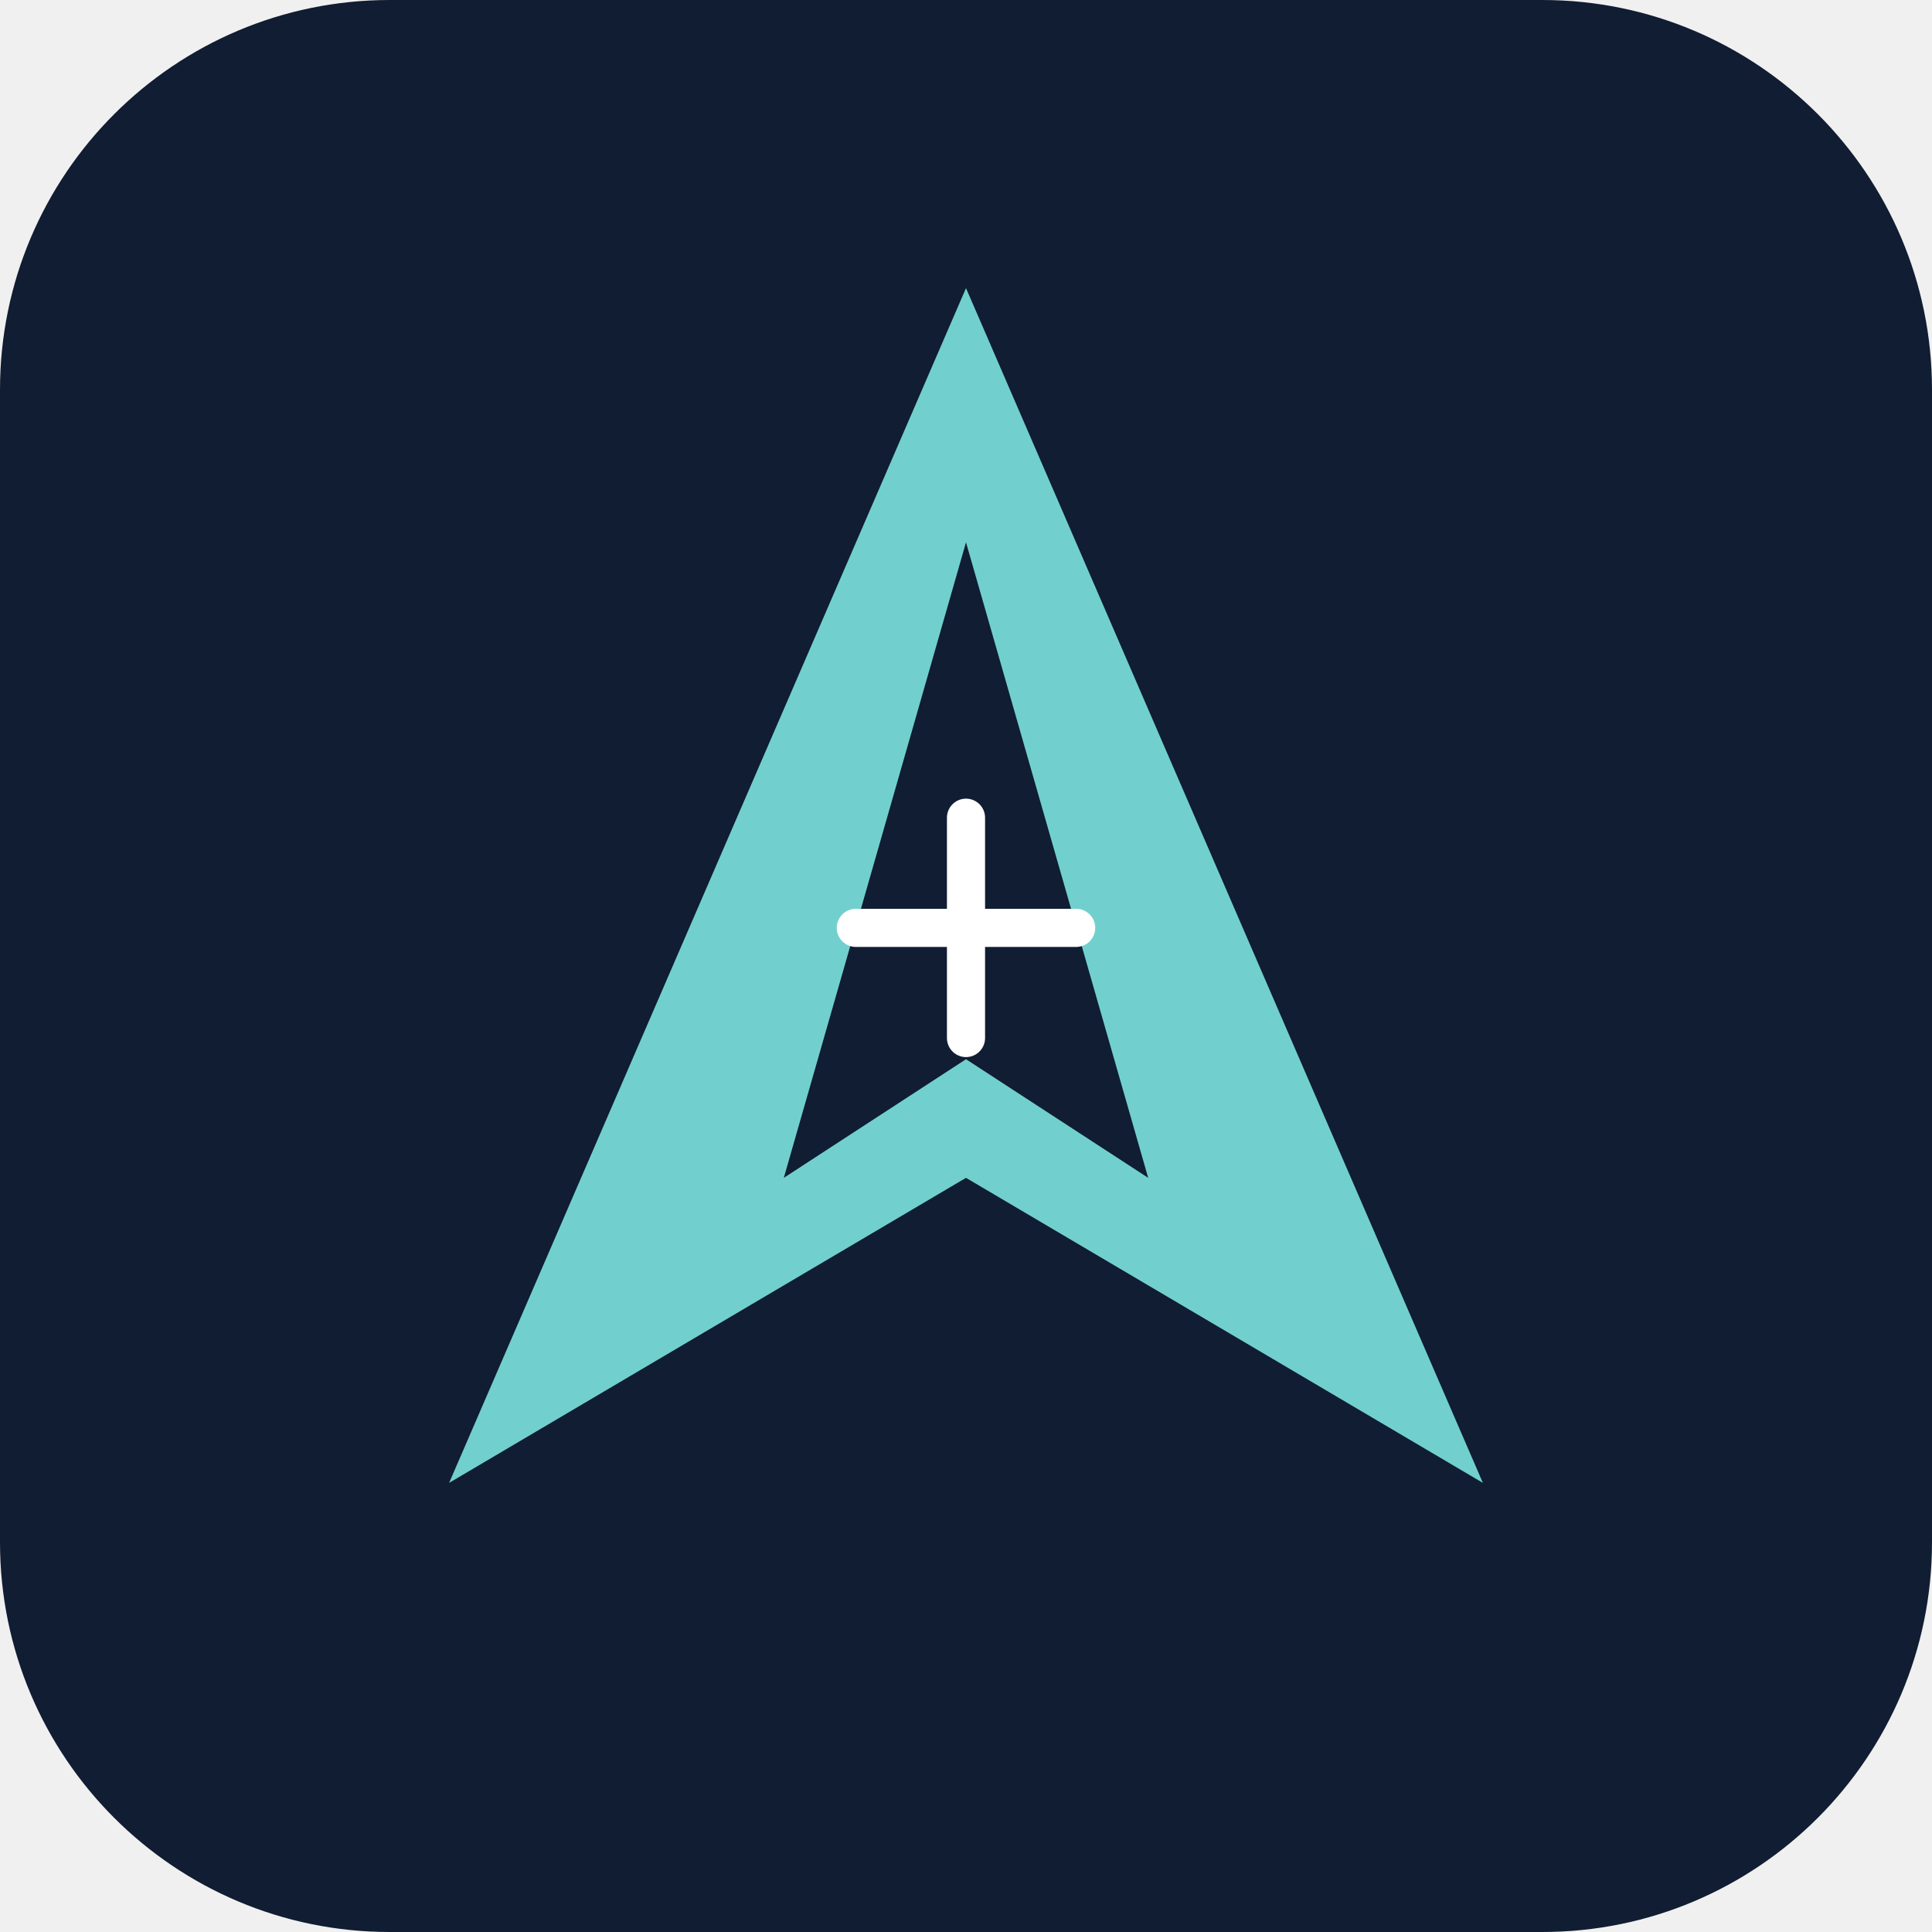
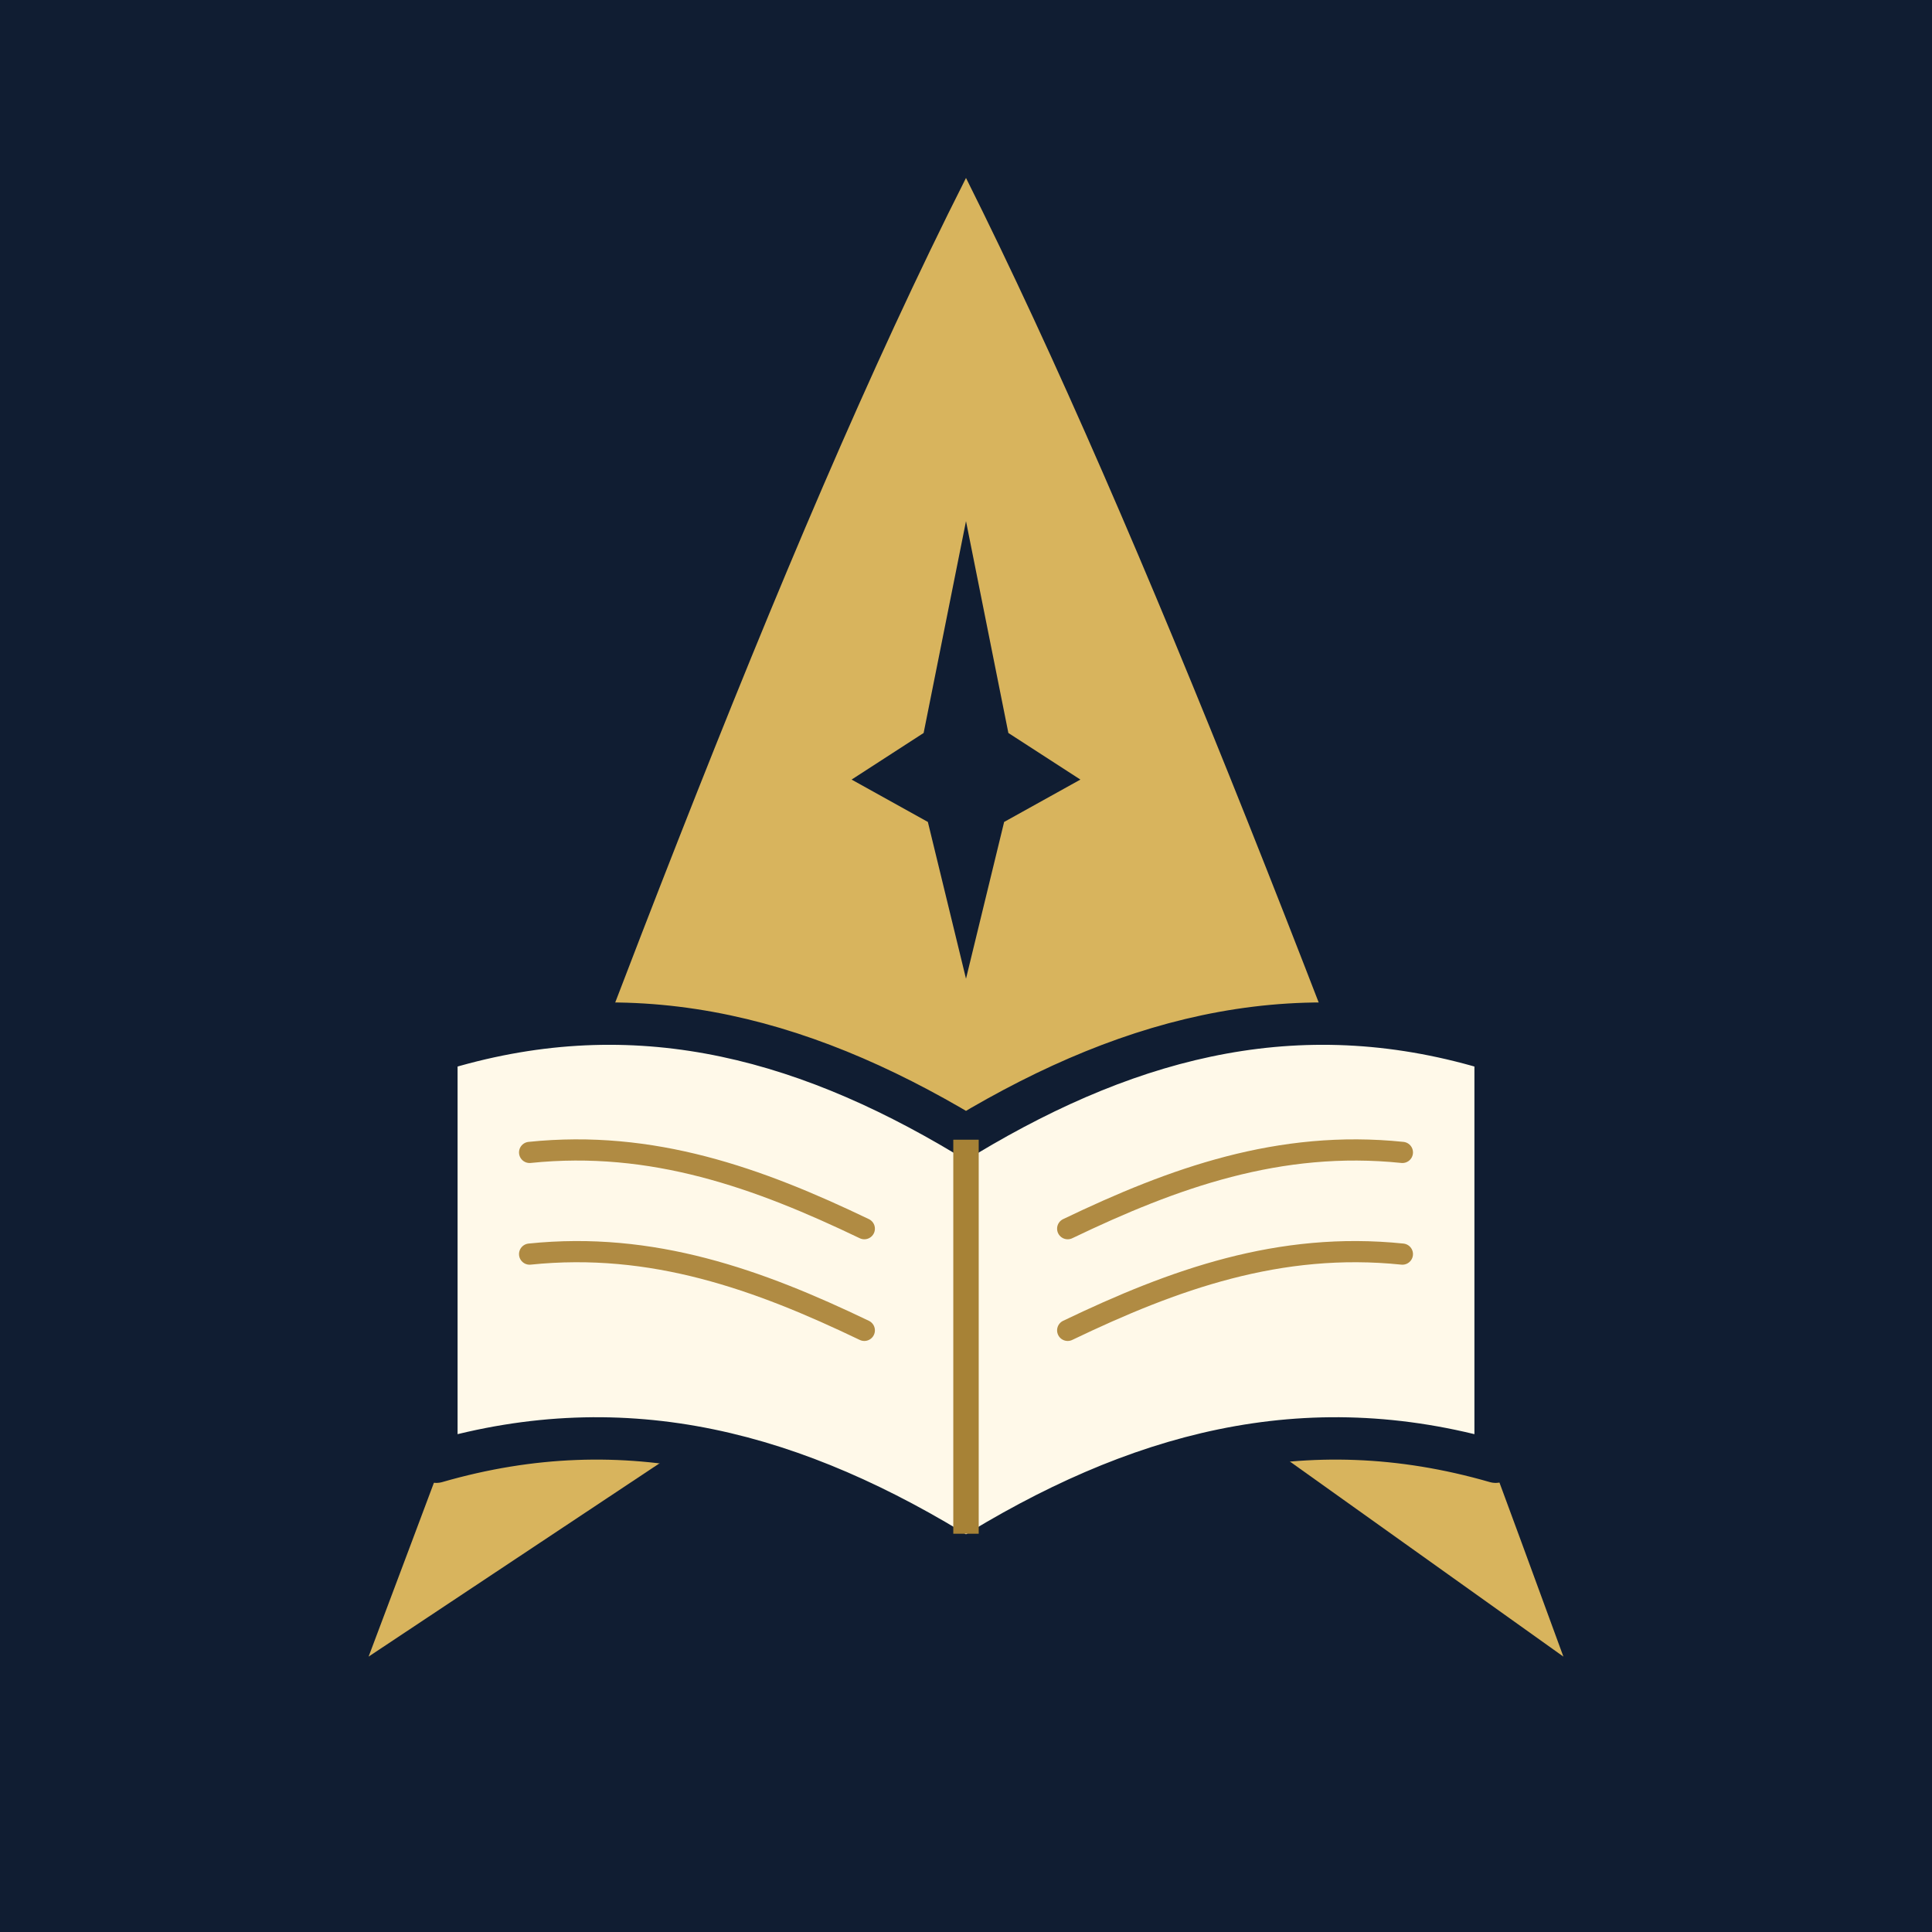
<svg xmlns="http://www.w3.org/2000/svg" width="456" height="456" viewBox="0 0 456 456">
-   <rect width="456" height="456" rx="92" fill="#101D32" />
-   <path d="M228 68 350 350 228 278 106 350Z" fill="#71D0CE" />
-   <path d="m228 128 43 150-43-28-43 28Z" fill="#101D32" />
-   <path d="M202 219h52M228 193v52" stroke="#FFF" stroke-width="9" stroke-linecap="round" />
+   <rect width="456" height="456" fill="#101D32" />
+   <path fill="#D8B45D" d="M228 42C270 126 316 246 369 391L233 294L87 391C139 253 183 131 228 42Z" />
+   <path fill="#101D32" d="M228 123L218 173L201 184L219 194L228 231L237 194L255 184L238 173Z" />
+   <path d="M103 248C148 234 188 244 228 268C268 244 308 234 353 248V345C308 332 268 343 228 368C188 343 148 332 103 345Z" fill="#FFF9E9" stroke="#101D32" stroke-width="10" stroke-linejoin="round" />
+   <path d="M228 269V362" stroke="#A78236" stroke-width="6" />
+   <path d="M125 272C154 269 179 278 204 290M125 296C154 293 179 302 204 314M252 290C277 278 302 269 331 272M252 314C277 302 302 293 331 296" fill="none" stroke="#B08B43" stroke-width="5" stroke-linecap="round" />
</svg>
